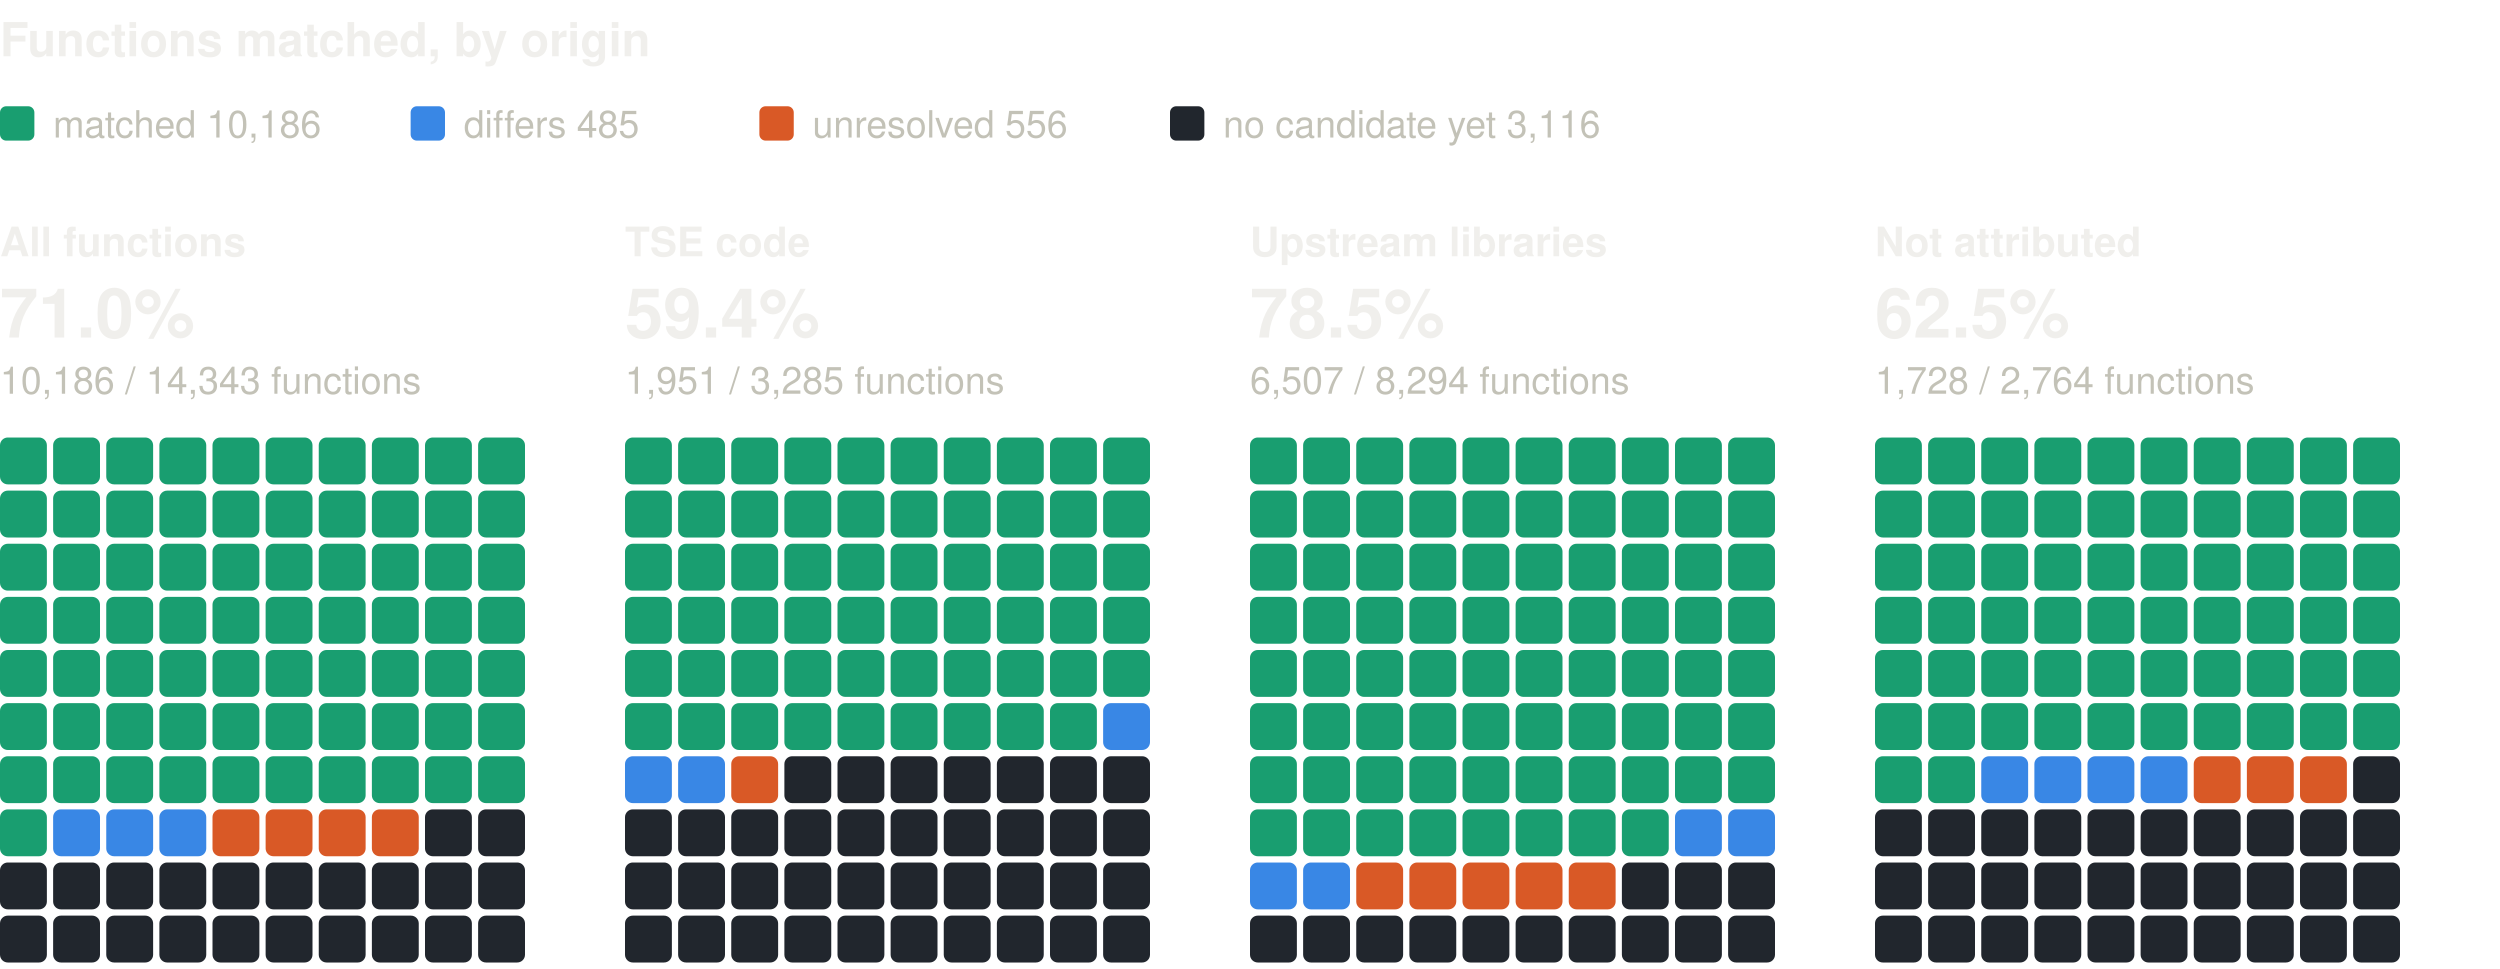
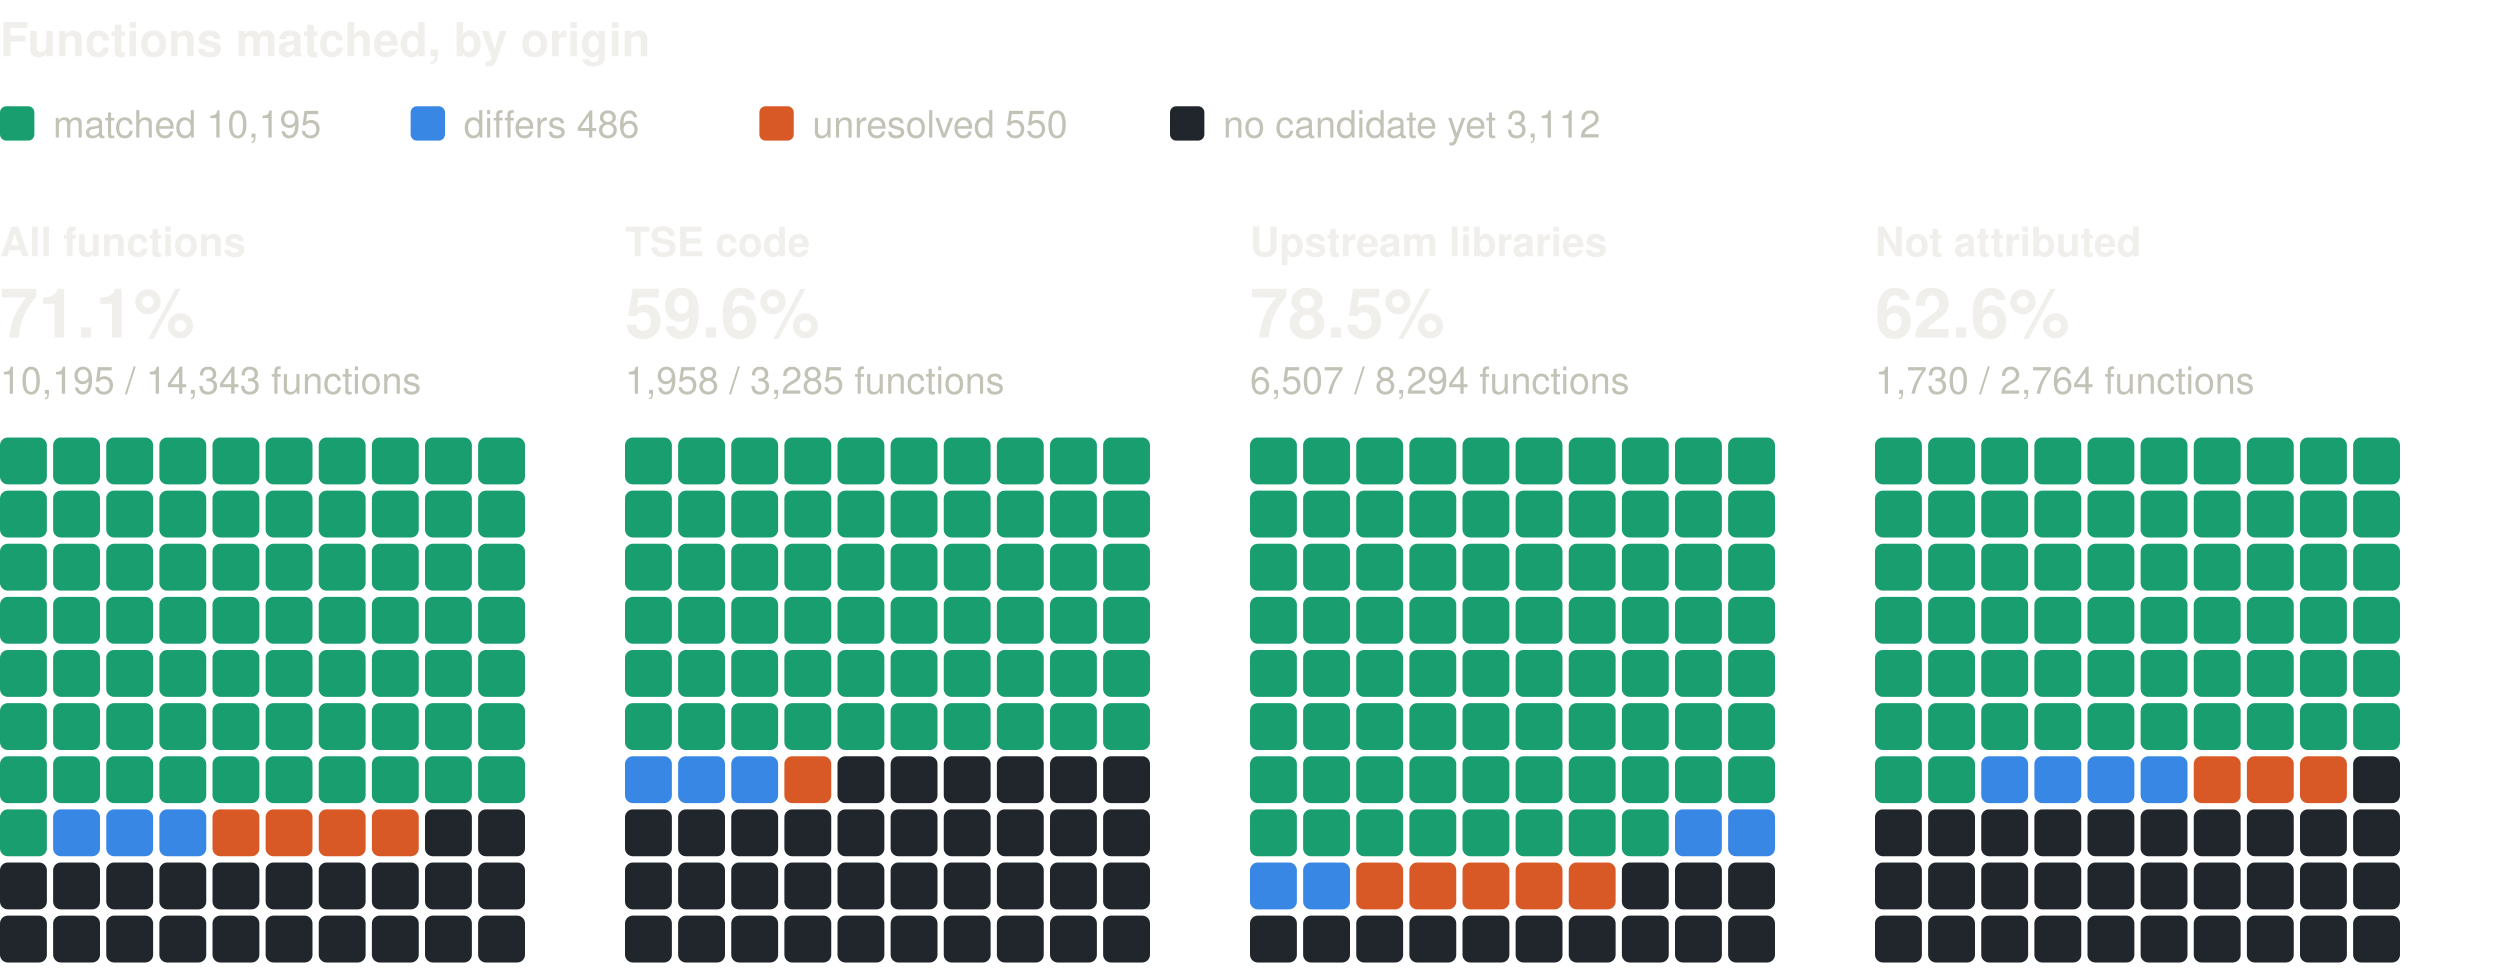
<svg xmlns="http://www.w3.org/2000/svg" width="800" height="310" viewBox="0 0 800 310" role="img" aria-label="Functions matched, by origin: one square per percent, coloured by verdict" font-family="system-ui, -apple-system, 'Segoe UI', Helvetica, Arial, sans-serif">
  <text x="0" y="18" font-size="15" fill="#f0efec" font-weight="600">Functions matched, by origin</text>
  <rect x="0" y="34" width="11" height="11" rx="2" fill="#199e70" />
-   <text x="17" y="44" font-size="12" fill="#c3c2b7">matched 10,186</text>
+   <text x="17" y="44" font-size="12" fill="#c3c2b7">matched 10,195</text>
  <rect x="131.4" y="34" width="11" height="11" rx="2" fill="#3987e5" />
-   <text x="148.4" y="44" font-size="12" fill="#c3c2b7">differs 485</text>
+   <text x="148.4" y="44" font-size="12" fill="#c3c2b7">differs 486</text>
  <rect x="243" y="34" width="11" height="11" rx="2" fill="#d95926" />
-   <text x="260" y="44" font-size="12" fill="#c3c2b7">unresolved 556</text>
+   <text x="260" y="44" font-size="12" fill="#c3c2b7">unresolved 550</text>
  <rect x="374.4" y="34" width="11" height="11" rx="2" fill="#21262d" />
-   <text x="391.4" y="44" font-size="12" fill="#c3c2b7">no candidate yet 3,116</text>
+   <text x="391.4" y="44" font-size="12" fill="#c3c2b7">no candidate yet 3,112</text>
  <text x="0" y="82" font-size="13" fill="#f0efec" font-weight="600">All functions</text>
-   <text x="0" y="108" font-size="22" fill="#f0efec" font-weight="600">71.0%</text>
-   <text x="0" y="126" font-size="12" fill="#c3c2b7">10,186 / 14,343 functions</text>
+   <text x="0" y="108" font-size="22" fill="#f0efec" font-weight="600">71.1%</text>
+   <text x="0" y="126" font-size="12" fill="#c3c2b7">10,195 / 14,343 functions</text>
  <rect x="0" y="140" width="15" height="15" rx="2.5" fill="#199e70" />
  <rect x="17" y="140" width="15" height="15" rx="2.5" fill="#199e70" />
  <rect x="34" y="140" width="15" height="15" rx="2.5" fill="#199e70" />
  <rect x="51" y="140" width="15" height="15" rx="2.5" fill="#199e70" />
  <rect x="68" y="140" width="15" height="15" rx="2.5" fill="#199e70" />
  <rect x="85" y="140" width="15" height="15" rx="2.5" fill="#199e70" />
  <rect x="102" y="140" width="15" height="15" rx="2.5" fill="#199e70" />
  <rect x="119" y="140" width="15" height="15" rx="2.5" fill="#199e70" />
  <rect x="136" y="140" width="15" height="15" rx="2.5" fill="#199e70" />
  <rect x="153" y="140" width="15" height="15" rx="2.5" fill="#199e70" />
  <rect x="0" y="157" width="15" height="15" rx="2.5" fill="#199e70" />
  <rect x="17" y="157" width="15" height="15" rx="2.5" fill="#199e70" />
  <rect x="34" y="157" width="15" height="15" rx="2.5" fill="#199e70" />
  <rect x="51" y="157" width="15" height="15" rx="2.5" fill="#199e70" />
  <rect x="68" y="157" width="15" height="15" rx="2.5" fill="#199e70" />
  <rect x="85" y="157" width="15" height="15" rx="2.5" fill="#199e70" />
  <rect x="102" y="157" width="15" height="15" rx="2.5" fill="#199e70" />
  <rect x="119" y="157" width="15" height="15" rx="2.5" fill="#199e70" />
  <rect x="136" y="157" width="15" height="15" rx="2.5" fill="#199e70" />
  <rect x="153" y="157" width="15" height="15" rx="2.5" fill="#199e70" />
  <rect x="0" y="174" width="15" height="15" rx="2.5" fill="#199e70" />
  <rect x="17" y="174" width="15" height="15" rx="2.5" fill="#199e70" />
  <rect x="34" y="174" width="15" height="15" rx="2.5" fill="#199e70" />
  <rect x="51" y="174" width="15" height="15" rx="2.5" fill="#199e70" />
  <rect x="68" y="174" width="15" height="15" rx="2.5" fill="#199e70" />
  <rect x="85" y="174" width="15" height="15" rx="2.5" fill="#199e70" />
  <rect x="102" y="174" width="15" height="15" rx="2.5" fill="#199e70" />
  <rect x="119" y="174" width="15" height="15" rx="2.5" fill="#199e70" />
  <rect x="136" y="174" width="15" height="15" rx="2.5" fill="#199e70" />
  <rect x="153" y="174" width="15" height="15" rx="2.5" fill="#199e70" />
  <rect x="0" y="191" width="15" height="15" rx="2.5" fill="#199e70" />
  <rect x="17" y="191" width="15" height="15" rx="2.5" fill="#199e70" />
  <rect x="34" y="191" width="15" height="15" rx="2.5" fill="#199e70" />
  <rect x="51" y="191" width="15" height="15" rx="2.5" fill="#199e70" />
  <rect x="68" y="191" width="15" height="15" rx="2.5" fill="#199e70" />
  <rect x="85" y="191" width="15" height="15" rx="2.5" fill="#199e70" />
  <rect x="102" y="191" width="15" height="15" rx="2.5" fill="#199e70" />
  <rect x="119" y="191" width="15" height="15" rx="2.5" fill="#199e70" />
  <rect x="136" y="191" width="15" height="15" rx="2.5" fill="#199e70" />
  <rect x="153" y="191" width="15" height="15" rx="2.5" fill="#199e70" />
  <rect x="0" y="208" width="15" height="15" rx="2.5" fill="#199e70" />
  <rect x="17" y="208" width="15" height="15" rx="2.5" fill="#199e70" />
  <rect x="34" y="208" width="15" height="15" rx="2.5" fill="#199e70" />
  <rect x="51" y="208" width="15" height="15" rx="2.5" fill="#199e70" />
  <rect x="68" y="208" width="15" height="15" rx="2.5" fill="#199e70" />
  <rect x="85" y="208" width="15" height="15" rx="2.5" fill="#199e70" />
  <rect x="102" y="208" width="15" height="15" rx="2.5" fill="#199e70" />
  <rect x="119" y="208" width="15" height="15" rx="2.5" fill="#199e70" />
  <rect x="136" y="208" width="15" height="15" rx="2.5" fill="#199e70" />
  <rect x="153" y="208" width="15" height="15" rx="2.5" fill="#199e70" />
  <rect x="0" y="225" width="15" height="15" rx="2.5" fill="#199e70" />
  <rect x="17" y="225" width="15" height="15" rx="2.5" fill="#199e70" />
  <rect x="34" y="225" width="15" height="15" rx="2.5" fill="#199e70" />
  <rect x="51" y="225" width="15" height="15" rx="2.5" fill="#199e70" />
  <rect x="68" y="225" width="15" height="15" rx="2.5" fill="#199e70" />
  <rect x="85" y="225" width="15" height="15" rx="2.5" fill="#199e70" />
  <rect x="102" y="225" width="15" height="15" rx="2.5" fill="#199e70" />
  <rect x="119" y="225" width="15" height="15" rx="2.5" fill="#199e70" />
  <rect x="136" y="225" width="15" height="15" rx="2.5" fill="#199e70" />
  <rect x="153" y="225" width="15" height="15" rx="2.5" fill="#199e70" />
  <rect x="0" y="242" width="15" height="15" rx="2.5" fill="#199e70" />
  <rect x="17" y="242" width="15" height="15" rx="2.5" fill="#199e70" />
  <rect x="34" y="242" width="15" height="15" rx="2.5" fill="#199e70" />
  <rect x="51" y="242" width="15" height="15" rx="2.5" fill="#199e70" />
  <rect x="68" y="242" width="15" height="15" rx="2.5" fill="#199e70" />
  <rect x="85" y="242" width="15" height="15" rx="2.5" fill="#199e70" />
  <rect x="102" y="242" width="15" height="15" rx="2.5" fill="#199e70" />
  <rect x="119" y="242" width="15" height="15" rx="2.5" fill="#199e70" />
  <rect x="136" y="242" width="15" height="15" rx="2.5" fill="#199e70" />
  <rect x="153" y="242" width="15" height="15" rx="2.5" fill="#199e70" />
  <rect x="0" y="259" width="15" height="15" rx="2.5" fill="#199e70" />
  <rect x="17" y="259" width="15" height="15" rx="2.5" fill="#3987e5" />
  <rect x="34" y="259" width="15" height="15" rx="2.5" fill="#3987e5" />
  <rect x="51" y="259" width="15" height="15" rx="2.5" fill="#3987e5" />
  <rect x="68" y="259" width="15" height="15" rx="2.5" fill="#d95926" />
  <rect x="85" y="259" width="15" height="15" rx="2.5" fill="#d95926" />
  <rect x="102" y="259" width="15" height="15" rx="2.5" fill="#d95926" />
  <rect x="119" y="259" width="15" height="15" rx="2.5" fill="#d95926" />
  <rect x="136" y="259" width="15" height="15" rx="2.5" fill="#21262d" />
  <rect x="153" y="259" width="15" height="15" rx="2.5" fill="#21262d" />
  <rect x="0" y="276" width="15" height="15" rx="2.5" fill="#21262d" />
  <rect x="17" y="276" width="15" height="15" rx="2.5" fill="#21262d" />
  <rect x="34" y="276" width="15" height="15" rx="2.5" fill="#21262d" />
  <rect x="51" y="276" width="15" height="15" rx="2.5" fill="#21262d" />
  <rect x="68" y="276" width="15" height="15" rx="2.5" fill="#21262d" />
  <rect x="85" y="276" width="15" height="15" rx="2.5" fill="#21262d" />
  <rect x="102" y="276" width="15" height="15" rx="2.5" fill="#21262d" />
  <rect x="119" y="276" width="15" height="15" rx="2.5" fill="#21262d" />
  <rect x="136" y="276" width="15" height="15" rx="2.5" fill="#21262d" />
  <rect x="153" y="276" width="15" height="15" rx="2.5" fill="#21262d" />
  <rect x="0" y="293" width="15" height="15" rx="2.5" fill="#21262d" />
  <rect x="17" y="293" width="15" height="15" rx="2.5" fill="#21262d" />
  <rect x="34" y="293" width="15" height="15" rx="2.5" fill="#21262d" />
  <rect x="51" y="293" width="15" height="15" rx="2.5" fill="#21262d" />
  <rect x="68" y="293" width="15" height="15" rx="2.5" fill="#21262d" />
  <rect x="85" y="293" width="15" height="15" rx="2.5" fill="#21262d" />
  <rect x="102" y="293" width="15" height="15" rx="2.5" fill="#21262d" />
  <rect x="119" y="293" width="15" height="15" rx="2.5" fill="#21262d" />
  <rect x="136" y="293" width="15" height="15" rx="2.5" fill="#21262d" />
  <rect x="153" y="293" width="15" height="15" rx="2.5" fill="#21262d" />
  <text x="200" y="82" font-size="13" fill="#f0efec" font-weight="600">TSE code</text>
-   <text x="200" y="108" font-size="22" fill="#f0efec" font-weight="600">59.4%</text>
-   <text x="200" y="126" font-size="12" fill="#c3c2b7">1,951 / 3,285 functions</text>
+   <text x="200" y="108" font-size="22" fill="#f0efec" font-weight="600">59.6%</text>
+   <text x="200" y="126" font-size="12" fill="#c3c2b7">1,958 / 3,285 functions</text>
  <rect x="200" y="140" width="15" height="15" rx="2.5" fill="#199e70" />
  <rect x="217" y="140" width="15" height="15" rx="2.5" fill="#199e70" />
  <rect x="234" y="140" width="15" height="15" rx="2.5" fill="#199e70" />
  <rect x="251" y="140" width="15" height="15" rx="2.5" fill="#199e70" />
  <rect x="268" y="140" width="15" height="15" rx="2.5" fill="#199e70" />
  <rect x="285" y="140" width="15" height="15" rx="2.5" fill="#199e70" />
  <rect x="302" y="140" width="15" height="15" rx="2.5" fill="#199e70" />
  <rect x="319" y="140" width="15" height="15" rx="2.5" fill="#199e70" />
  <rect x="336" y="140" width="15" height="15" rx="2.5" fill="#199e70" />
  <rect x="353" y="140" width="15" height="15" rx="2.5" fill="#199e70" />
  <rect x="200" y="157" width="15" height="15" rx="2.5" fill="#199e70" />
  <rect x="217" y="157" width="15" height="15" rx="2.5" fill="#199e70" />
  <rect x="234" y="157" width="15" height="15" rx="2.5" fill="#199e70" />
  <rect x="251" y="157" width="15" height="15" rx="2.5" fill="#199e70" />
  <rect x="268" y="157" width="15" height="15" rx="2.5" fill="#199e70" />
  <rect x="285" y="157" width="15" height="15" rx="2.5" fill="#199e70" />
  <rect x="302" y="157" width="15" height="15" rx="2.5" fill="#199e70" />
  <rect x="319" y="157" width="15" height="15" rx="2.5" fill="#199e70" />
  <rect x="336" y="157" width="15" height="15" rx="2.5" fill="#199e70" />
  <rect x="353" y="157" width="15" height="15" rx="2.5" fill="#199e70" />
  <rect x="200" y="174" width="15" height="15" rx="2.5" fill="#199e70" />
  <rect x="217" y="174" width="15" height="15" rx="2.5" fill="#199e70" />
  <rect x="234" y="174" width="15" height="15" rx="2.5" fill="#199e70" />
  <rect x="251" y="174" width="15" height="15" rx="2.5" fill="#199e70" />
  <rect x="268" y="174" width="15" height="15" rx="2.5" fill="#199e70" />
  <rect x="285" y="174" width="15" height="15" rx="2.5" fill="#199e70" />
  <rect x="302" y="174" width="15" height="15" rx="2.5" fill="#199e70" />
  <rect x="319" y="174" width="15" height="15" rx="2.5" fill="#199e70" />
  <rect x="336" y="174" width="15" height="15" rx="2.5" fill="#199e70" />
  <rect x="353" y="174" width="15" height="15" rx="2.5" fill="#199e70" />
  <rect x="200" y="191" width="15" height="15" rx="2.5" fill="#199e70" />
  <rect x="217" y="191" width="15" height="15" rx="2.5" fill="#199e70" />
  <rect x="234" y="191" width="15" height="15" rx="2.5" fill="#199e70" />
  <rect x="251" y="191" width="15" height="15" rx="2.5" fill="#199e70" />
  <rect x="268" y="191" width="15" height="15" rx="2.5" fill="#199e70" />
  <rect x="285" y="191" width="15" height="15" rx="2.5" fill="#199e70" />
  <rect x="302" y="191" width="15" height="15" rx="2.5" fill="#199e70" />
  <rect x="319" y="191" width="15" height="15" rx="2.5" fill="#199e70" />
  <rect x="336" y="191" width="15" height="15" rx="2.5" fill="#199e70" />
  <rect x="353" y="191" width="15" height="15" rx="2.5" fill="#199e70" />
  <rect x="200" y="208" width="15" height="15" rx="2.5" fill="#199e70" />
  <rect x="217" y="208" width="15" height="15" rx="2.5" fill="#199e70" />
  <rect x="234" y="208" width="15" height="15" rx="2.5" fill="#199e70" />
  <rect x="251" y="208" width="15" height="15" rx="2.5" fill="#199e70" />
  <rect x="268" y="208" width="15" height="15" rx="2.5" fill="#199e70" />
  <rect x="285" y="208" width="15" height="15" rx="2.5" fill="#199e70" />
  <rect x="302" y="208" width="15" height="15" rx="2.5" fill="#199e70" />
  <rect x="319" y="208" width="15" height="15" rx="2.5" fill="#199e70" />
  <rect x="336" y="208" width="15" height="15" rx="2.5" fill="#199e70" />
  <rect x="353" y="208" width="15" height="15" rx="2.5" fill="#199e70" />
  <rect x="200" y="225" width="15" height="15" rx="2.5" fill="#199e70" />
  <rect x="217" y="225" width="15" height="15" rx="2.5" fill="#199e70" />
  <rect x="234" y="225" width="15" height="15" rx="2.5" fill="#199e70" />
  <rect x="251" y="225" width="15" height="15" rx="2.5" fill="#199e70" />
  <rect x="268" y="225" width="15" height="15" rx="2.5" fill="#199e70" />
  <rect x="285" y="225" width="15" height="15" rx="2.5" fill="#199e70" />
  <rect x="302" y="225" width="15" height="15" rx="2.5" fill="#199e70" />
  <rect x="319" y="225" width="15" height="15" rx="2.5" fill="#199e70" />
  <rect x="336" y="225" width="15" height="15" rx="2.5" fill="#199e70" />
-   <rect x="353" y="225" width="15" height="15" rx="2.5" fill="#3987e5" />
+   <rect x="353" y="225" width="15" height="15" rx="2.5" fill="#199e70" />
  <rect x="200" y="242" width="15" height="15" rx="2.5" fill="#3987e5" />
  <rect x="217" y="242" width="15" height="15" rx="2.5" fill="#3987e5" />
-   <rect x="234" y="242" width="15" height="15" rx="2.5" fill="#d95926" />
-   <rect x="251" y="242" width="15" height="15" rx="2.5" fill="#21262d" />
+   <rect x="234" y="242" width="15" height="15" rx="2.5" fill="#3987e5" />
+   <rect x="251" y="242" width="15" height="15" rx="2.5" fill="#d95926" />
  <rect x="268" y="242" width="15" height="15" rx="2.5" fill="#21262d" />
  <rect x="285" y="242" width="15" height="15" rx="2.5" fill="#21262d" />
  <rect x="302" y="242" width="15" height="15" rx="2.5" fill="#21262d" />
  <rect x="319" y="242" width="15" height="15" rx="2.5" fill="#21262d" />
  <rect x="336" y="242" width="15" height="15" rx="2.5" fill="#21262d" />
  <rect x="353" y="242" width="15" height="15" rx="2.5" fill="#21262d" />
  <rect x="200" y="259" width="15" height="15" rx="2.5" fill="#21262d" />
  <rect x="217" y="259" width="15" height="15" rx="2.5" fill="#21262d" />
  <rect x="234" y="259" width="15" height="15" rx="2.5" fill="#21262d" />
  <rect x="251" y="259" width="15" height="15" rx="2.5" fill="#21262d" />
  <rect x="268" y="259" width="15" height="15" rx="2.5" fill="#21262d" />
  <rect x="285" y="259" width="15" height="15" rx="2.5" fill="#21262d" />
  <rect x="302" y="259" width="15" height="15" rx="2.5" fill="#21262d" />
  <rect x="319" y="259" width="15" height="15" rx="2.5" fill="#21262d" />
  <rect x="336" y="259" width="15" height="15" rx="2.5" fill="#21262d" />
  <rect x="353" y="259" width="15" height="15" rx="2.5" fill="#21262d" />
  <rect x="200" y="276" width="15" height="15" rx="2.5" fill="#21262d" />
  <rect x="217" y="276" width="15" height="15" rx="2.5" fill="#21262d" />
  <rect x="234" y="276" width="15" height="15" rx="2.5" fill="#21262d" />
  <rect x="251" y="276" width="15" height="15" rx="2.5" fill="#21262d" />
  <rect x="268" y="276" width="15" height="15" rx="2.5" fill="#21262d" />
  <rect x="285" y="276" width="15" height="15" rx="2.5" fill="#21262d" />
  <rect x="302" y="276" width="15" height="15" rx="2.5" fill="#21262d" />
  <rect x="319" y="276" width="15" height="15" rx="2.5" fill="#21262d" />
  <rect x="336" y="276" width="15" height="15" rx="2.5" fill="#21262d" />
  <rect x="353" y="276" width="15" height="15" rx="2.5" fill="#21262d" />
  <rect x="200" y="293" width="15" height="15" rx="2.5" fill="#21262d" />
  <rect x="217" y="293" width="15" height="15" rx="2.5" fill="#21262d" />
  <rect x="234" y="293" width="15" height="15" rx="2.5" fill="#21262d" />
  <rect x="251" y="293" width="15" height="15" rx="2.5" fill="#21262d" />
  <rect x="268" y="293" width="15" height="15" rx="2.5" fill="#21262d" />
  <rect x="285" y="293" width="15" height="15" rx="2.5" fill="#21262d" />
  <rect x="302" y="293" width="15" height="15" rx="2.5" fill="#21262d" />
  <rect x="319" y="293" width="15" height="15" rx="2.5" fill="#21262d" />
  <rect x="336" y="293" width="15" height="15" rx="2.5" fill="#21262d" />
  <rect x="353" y="293" width="15" height="15" rx="2.5" fill="#21262d" />
  <text x="400" y="82" font-size="13" fill="#f0efec" font-weight="600">Upstream libraries</text>
  <text x="400" y="108" font-size="22" fill="#f0efec" font-weight="600">78.5%</text>
  <text x="400" y="126" font-size="12" fill="#c3c2b7">6,507 / 8,294 functions</text>
  <rect x="400" y="140" width="15" height="15" rx="2.5" fill="#199e70" />
  <rect x="417" y="140" width="15" height="15" rx="2.5" fill="#199e70" />
  <rect x="434" y="140" width="15" height="15" rx="2.5" fill="#199e70" />
  <rect x="451" y="140" width="15" height="15" rx="2.5" fill="#199e70" />
  <rect x="468" y="140" width="15" height="15" rx="2.5" fill="#199e70" />
  <rect x="485" y="140" width="15" height="15" rx="2.5" fill="#199e70" />
  <rect x="502" y="140" width="15" height="15" rx="2.5" fill="#199e70" />
  <rect x="519" y="140" width="15" height="15" rx="2.5" fill="#199e70" />
  <rect x="536" y="140" width="15" height="15" rx="2.5" fill="#199e70" />
  <rect x="553" y="140" width="15" height="15" rx="2.5" fill="#199e70" />
  <rect x="400" y="157" width="15" height="15" rx="2.5" fill="#199e70" />
  <rect x="417" y="157" width="15" height="15" rx="2.5" fill="#199e70" />
  <rect x="434" y="157" width="15" height="15" rx="2.5" fill="#199e70" />
  <rect x="451" y="157" width="15" height="15" rx="2.5" fill="#199e70" />
  <rect x="468" y="157" width="15" height="15" rx="2.5" fill="#199e70" />
  <rect x="485" y="157" width="15" height="15" rx="2.5" fill="#199e70" />
  <rect x="502" y="157" width="15" height="15" rx="2.5" fill="#199e70" />
  <rect x="519" y="157" width="15" height="15" rx="2.5" fill="#199e70" />
  <rect x="536" y="157" width="15" height="15" rx="2.5" fill="#199e70" />
  <rect x="553" y="157" width="15" height="15" rx="2.5" fill="#199e70" />
  <rect x="400" y="174" width="15" height="15" rx="2.5" fill="#199e70" />
  <rect x="417" y="174" width="15" height="15" rx="2.5" fill="#199e70" />
  <rect x="434" y="174" width="15" height="15" rx="2.5" fill="#199e70" />
  <rect x="451" y="174" width="15" height="15" rx="2.5" fill="#199e70" />
  <rect x="468" y="174" width="15" height="15" rx="2.5" fill="#199e70" />
  <rect x="485" y="174" width="15" height="15" rx="2.5" fill="#199e70" />
  <rect x="502" y="174" width="15" height="15" rx="2.5" fill="#199e70" />
  <rect x="519" y="174" width="15" height="15" rx="2.5" fill="#199e70" />
  <rect x="536" y="174" width="15" height="15" rx="2.5" fill="#199e70" />
  <rect x="553" y="174" width="15" height="15" rx="2.5" fill="#199e70" />
  <rect x="400" y="191" width="15" height="15" rx="2.5" fill="#199e70" />
  <rect x="417" y="191" width="15" height="15" rx="2.5" fill="#199e70" />
  <rect x="434" y="191" width="15" height="15" rx="2.5" fill="#199e70" />
  <rect x="451" y="191" width="15" height="15" rx="2.5" fill="#199e70" />
  <rect x="468" y="191" width="15" height="15" rx="2.5" fill="#199e70" />
  <rect x="485" y="191" width="15" height="15" rx="2.5" fill="#199e70" />
  <rect x="502" y="191" width="15" height="15" rx="2.5" fill="#199e70" />
  <rect x="519" y="191" width="15" height="15" rx="2.5" fill="#199e70" />
  <rect x="536" y="191" width="15" height="15" rx="2.5" fill="#199e70" />
  <rect x="553" y="191" width="15" height="15" rx="2.5" fill="#199e70" />
  <rect x="400" y="208" width="15" height="15" rx="2.5" fill="#199e70" />
  <rect x="417" y="208" width="15" height="15" rx="2.5" fill="#199e70" />
  <rect x="434" y="208" width="15" height="15" rx="2.5" fill="#199e70" />
  <rect x="451" y="208" width="15" height="15" rx="2.5" fill="#199e70" />
  <rect x="468" y="208" width="15" height="15" rx="2.5" fill="#199e70" />
  <rect x="485" y="208" width="15" height="15" rx="2.5" fill="#199e70" />
  <rect x="502" y="208" width="15" height="15" rx="2.5" fill="#199e70" />
  <rect x="519" y="208" width="15" height="15" rx="2.5" fill="#199e70" />
  <rect x="536" y="208" width="15" height="15" rx="2.5" fill="#199e70" />
  <rect x="553" y="208" width="15" height="15" rx="2.5" fill="#199e70" />
  <rect x="400" y="225" width="15" height="15" rx="2.5" fill="#199e70" />
  <rect x="417" y="225" width="15" height="15" rx="2.5" fill="#199e70" />
  <rect x="434" y="225" width="15" height="15" rx="2.5" fill="#199e70" />
  <rect x="451" y="225" width="15" height="15" rx="2.5" fill="#199e70" />
  <rect x="468" y="225" width="15" height="15" rx="2.5" fill="#199e70" />
  <rect x="485" y="225" width="15" height="15" rx="2.5" fill="#199e70" />
  <rect x="502" y="225" width="15" height="15" rx="2.5" fill="#199e70" />
  <rect x="519" y="225" width="15" height="15" rx="2.5" fill="#199e70" />
  <rect x="536" y="225" width="15" height="15" rx="2.5" fill="#199e70" />
  <rect x="553" y="225" width="15" height="15" rx="2.5" fill="#199e70" />
  <rect x="400" y="242" width="15" height="15" rx="2.5" fill="#199e70" />
  <rect x="417" y="242" width="15" height="15" rx="2.5" fill="#199e70" />
  <rect x="434" y="242" width="15" height="15" rx="2.5" fill="#199e70" />
  <rect x="451" y="242" width="15" height="15" rx="2.5" fill="#199e70" />
  <rect x="468" y="242" width="15" height="15" rx="2.5" fill="#199e70" />
  <rect x="485" y="242" width="15" height="15" rx="2.5" fill="#199e70" />
  <rect x="502" y="242" width="15" height="15" rx="2.5" fill="#199e70" />
  <rect x="519" y="242" width="15" height="15" rx="2.5" fill="#199e70" />
  <rect x="536" y="242" width="15" height="15" rx="2.5" fill="#199e70" />
  <rect x="553" y="242" width="15" height="15" rx="2.5" fill="#199e70" />
  <rect x="400" y="259" width="15" height="15" rx="2.5" fill="#199e70" />
  <rect x="417" y="259" width="15" height="15" rx="2.5" fill="#199e70" />
  <rect x="434" y="259" width="15" height="15" rx="2.5" fill="#199e70" />
  <rect x="451" y="259" width="15" height="15" rx="2.5" fill="#199e70" />
  <rect x="468" y="259" width="15" height="15" rx="2.5" fill="#199e70" />
  <rect x="485" y="259" width="15" height="15" rx="2.5" fill="#199e70" />
  <rect x="502" y="259" width="15" height="15" rx="2.5" fill="#199e70" />
  <rect x="519" y="259" width="15" height="15" rx="2.5" fill="#199e70" />
  <rect x="536" y="259" width="15" height="15" rx="2.5" fill="#3987e5" />
  <rect x="553" y="259" width="15" height="15" rx="2.5" fill="#3987e5" />
  <rect x="400" y="276" width="15" height="15" rx="2.5" fill="#3987e5" />
  <rect x="417" y="276" width="15" height="15" rx="2.5" fill="#3987e5" />
  <rect x="434" y="276" width="15" height="15" rx="2.5" fill="#d95926" />
  <rect x="451" y="276" width="15" height="15" rx="2.5" fill="#d95926" />
  <rect x="468" y="276" width="15" height="15" rx="2.5" fill="#d95926" />
  <rect x="485" y="276" width="15" height="15" rx="2.5" fill="#d95926" />
  <rect x="502" y="276" width="15" height="15" rx="2.5" fill="#d95926" />
  <rect x="519" y="276" width="15" height="15" rx="2.5" fill="#21262d" />
  <rect x="536" y="276" width="15" height="15" rx="2.5" fill="#21262d" />
  <rect x="553" y="276" width="15" height="15" rx="2.5" fill="#21262d" />
  <rect x="400" y="293" width="15" height="15" rx="2.5" fill="#21262d" />
  <rect x="417" y="293" width="15" height="15" rx="2.5" fill="#21262d" />
  <rect x="434" y="293" width="15" height="15" rx="2.5" fill="#21262d" />
  <rect x="451" y="293" width="15" height="15" rx="2.5" fill="#21262d" />
  <rect x="468" y="293" width="15" height="15" rx="2.5" fill="#21262d" />
  <rect x="485" y="293" width="15" height="15" rx="2.5" fill="#21262d" />
  <rect x="502" y="293" width="15" height="15" rx="2.5" fill="#21262d" />
  <rect x="519" y="293" width="15" height="15" rx="2.5" fill="#21262d" />
  <rect x="536" y="293" width="15" height="15" rx="2.5" fill="#21262d" />
  <rect x="553" y="293" width="15" height="15" rx="2.5" fill="#21262d" />
  <text x="600" y="82" font-size="13" fill="#f0efec" font-weight="600">Not attributed</text>
-   <text x="600" y="108" font-size="22" fill="#f0efec" font-weight="600">62.5%</text>
-   <text x="600" y="126" font-size="12" fill="#c3c2b7">1,728 / 2,764 functions</text>
+   <text x="600" y="108" font-size="22" fill="#f0efec" font-weight="600">62.6%</text>
+   <text x="600" y="126" font-size="12" fill="#c3c2b7">1,730 / 2,764 functions</text>
  <rect x="600" y="140" width="15" height="15" rx="2.5" fill="#199e70" />
  <rect x="617" y="140" width="15" height="15" rx="2.5" fill="#199e70" />
  <rect x="634" y="140" width="15" height="15" rx="2.5" fill="#199e70" />
  <rect x="651" y="140" width="15" height="15" rx="2.5" fill="#199e70" />
  <rect x="668" y="140" width="15" height="15" rx="2.5" fill="#199e70" />
  <rect x="685" y="140" width="15" height="15" rx="2.5" fill="#199e70" />
  <rect x="702" y="140" width="15" height="15" rx="2.5" fill="#199e70" />
  <rect x="719" y="140" width="15" height="15" rx="2.5" fill="#199e70" />
  <rect x="736" y="140" width="15" height="15" rx="2.5" fill="#199e70" />
  <rect x="753" y="140" width="15" height="15" rx="2.5" fill="#199e70" />
  <rect x="600" y="157" width="15" height="15" rx="2.5" fill="#199e70" />
  <rect x="617" y="157" width="15" height="15" rx="2.5" fill="#199e70" />
  <rect x="634" y="157" width="15" height="15" rx="2.5" fill="#199e70" />
  <rect x="651" y="157" width="15" height="15" rx="2.5" fill="#199e70" />
  <rect x="668" y="157" width="15" height="15" rx="2.5" fill="#199e70" />
  <rect x="685" y="157" width="15" height="15" rx="2.5" fill="#199e70" />
  <rect x="702" y="157" width="15" height="15" rx="2.5" fill="#199e70" />
  <rect x="719" y="157" width="15" height="15" rx="2.5" fill="#199e70" />
  <rect x="736" y="157" width="15" height="15" rx="2.5" fill="#199e70" />
  <rect x="753" y="157" width="15" height="15" rx="2.5" fill="#199e70" />
  <rect x="600" y="174" width="15" height="15" rx="2.5" fill="#199e70" />
  <rect x="617" y="174" width="15" height="15" rx="2.5" fill="#199e70" />
  <rect x="634" y="174" width="15" height="15" rx="2.5" fill="#199e70" />
  <rect x="651" y="174" width="15" height="15" rx="2.5" fill="#199e70" />
  <rect x="668" y="174" width="15" height="15" rx="2.5" fill="#199e70" />
  <rect x="685" y="174" width="15" height="15" rx="2.5" fill="#199e70" />
  <rect x="702" y="174" width="15" height="15" rx="2.5" fill="#199e70" />
  <rect x="719" y="174" width="15" height="15" rx="2.5" fill="#199e70" />
  <rect x="736" y="174" width="15" height="15" rx="2.5" fill="#199e70" />
  <rect x="753" y="174" width="15" height="15" rx="2.5" fill="#199e70" />
  <rect x="600" y="191" width="15" height="15" rx="2.5" fill="#199e70" />
  <rect x="617" y="191" width="15" height="15" rx="2.5" fill="#199e70" />
  <rect x="634" y="191" width="15" height="15" rx="2.5" fill="#199e70" />
  <rect x="651" y="191" width="15" height="15" rx="2.5" fill="#199e70" />
  <rect x="668" y="191" width="15" height="15" rx="2.5" fill="#199e70" />
  <rect x="685" y="191" width="15" height="15" rx="2.5" fill="#199e70" />
  <rect x="702" y="191" width="15" height="15" rx="2.5" fill="#199e70" />
  <rect x="719" y="191" width="15" height="15" rx="2.5" fill="#199e70" />
  <rect x="736" y="191" width="15" height="15" rx="2.5" fill="#199e70" />
  <rect x="753" y="191" width="15" height="15" rx="2.5" fill="#199e70" />
  <rect x="600" y="208" width="15" height="15" rx="2.5" fill="#199e70" />
  <rect x="617" y="208" width="15" height="15" rx="2.5" fill="#199e70" />
  <rect x="634" y="208" width="15" height="15" rx="2.5" fill="#199e70" />
  <rect x="651" y="208" width="15" height="15" rx="2.5" fill="#199e70" />
  <rect x="668" y="208" width="15" height="15" rx="2.5" fill="#199e70" />
  <rect x="685" y="208" width="15" height="15" rx="2.5" fill="#199e70" />
  <rect x="702" y="208" width="15" height="15" rx="2.5" fill="#199e70" />
  <rect x="719" y="208" width="15" height="15" rx="2.5" fill="#199e70" />
  <rect x="736" y="208" width="15" height="15" rx="2.5" fill="#199e70" />
  <rect x="753" y="208" width="15" height="15" rx="2.5" fill="#199e70" />
  <rect x="600" y="225" width="15" height="15" rx="2.5" fill="#199e70" />
  <rect x="617" y="225" width="15" height="15" rx="2.5" fill="#199e70" />
  <rect x="634" y="225" width="15" height="15" rx="2.5" fill="#199e70" />
  <rect x="651" y="225" width="15" height="15" rx="2.5" fill="#199e70" />
  <rect x="668" y="225" width="15" height="15" rx="2.5" fill="#199e70" />
  <rect x="685" y="225" width="15" height="15" rx="2.5" fill="#199e70" />
  <rect x="702" y="225" width="15" height="15" rx="2.5" fill="#199e70" />
  <rect x="719" y="225" width="15" height="15" rx="2.5" fill="#199e70" />
  <rect x="736" y="225" width="15" height="15" rx="2.5" fill="#199e70" />
  <rect x="753" y="225" width="15" height="15" rx="2.5" fill="#199e70" />
  <rect x="600" y="242" width="15" height="15" rx="2.5" fill="#199e70" />
  <rect x="617" y="242" width="15" height="15" rx="2.5" fill="#199e70" />
  <rect x="634" y="242" width="15" height="15" rx="2.5" fill="#3987e5" />
  <rect x="651" y="242" width="15" height="15" rx="2.5" fill="#3987e5" />
  <rect x="668" y="242" width="15" height="15" rx="2.5" fill="#3987e5" />
  <rect x="685" y="242" width="15" height="15" rx="2.5" fill="#3987e5" />
  <rect x="702" y="242" width="15" height="15" rx="2.5" fill="#d95926" />
  <rect x="719" y="242" width="15" height="15" rx="2.5" fill="#d95926" />
  <rect x="736" y="242" width="15" height="15" rx="2.5" fill="#d95926" />
  <rect x="753" y="242" width="15" height="15" rx="2.5" fill="#21262d" />
  <rect x="600" y="259" width="15" height="15" rx="2.5" fill="#21262d" />
  <rect x="617" y="259" width="15" height="15" rx="2.5" fill="#21262d" />
  <rect x="634" y="259" width="15" height="15" rx="2.5" fill="#21262d" />
  <rect x="651" y="259" width="15" height="15" rx="2.5" fill="#21262d" />
  <rect x="668" y="259" width="15" height="15" rx="2.5" fill="#21262d" />
  <rect x="685" y="259" width="15" height="15" rx="2.5" fill="#21262d" />
  <rect x="702" y="259" width="15" height="15" rx="2.5" fill="#21262d" />
  <rect x="719" y="259" width="15" height="15" rx="2.5" fill="#21262d" />
  <rect x="736" y="259" width="15" height="15" rx="2.5" fill="#21262d" />
  <rect x="753" y="259" width="15" height="15" rx="2.5" fill="#21262d" />
  <rect x="600" y="276" width="15" height="15" rx="2.5" fill="#21262d" />
  <rect x="617" y="276" width="15" height="15" rx="2.5" fill="#21262d" />
  <rect x="634" y="276" width="15" height="15" rx="2.5" fill="#21262d" />
  <rect x="651" y="276" width="15" height="15" rx="2.5" fill="#21262d" />
  <rect x="668" y="276" width="15" height="15" rx="2.5" fill="#21262d" />
  <rect x="685" y="276" width="15" height="15" rx="2.5" fill="#21262d" />
  <rect x="702" y="276" width="15" height="15" rx="2.5" fill="#21262d" />
  <rect x="719" y="276" width="15" height="15" rx="2.5" fill="#21262d" />
  <rect x="736" y="276" width="15" height="15" rx="2.5" fill="#21262d" />
  <rect x="753" y="276" width="15" height="15" rx="2.5" fill="#21262d" />
  <rect x="600" y="293" width="15" height="15" rx="2.5" fill="#21262d" />
  <rect x="617" y="293" width="15" height="15" rx="2.5" fill="#21262d" />
  <rect x="634" y="293" width="15" height="15" rx="2.5" fill="#21262d" />
  <rect x="651" y="293" width="15" height="15" rx="2.5" fill="#21262d" />
  <rect x="668" y="293" width="15" height="15" rx="2.5" fill="#21262d" />
  <rect x="685" y="293" width="15" height="15" rx="2.5" fill="#21262d" />
  <rect x="702" y="293" width="15" height="15" rx="2.5" fill="#21262d" />
  <rect x="719" y="293" width="15" height="15" rx="2.5" fill="#21262d" />
  <rect x="736" y="293" width="15" height="15" rx="2.5" fill="#21262d" />
  <rect x="753" y="293" width="15" height="15" rx="2.5" fill="#21262d" />
</svg>
